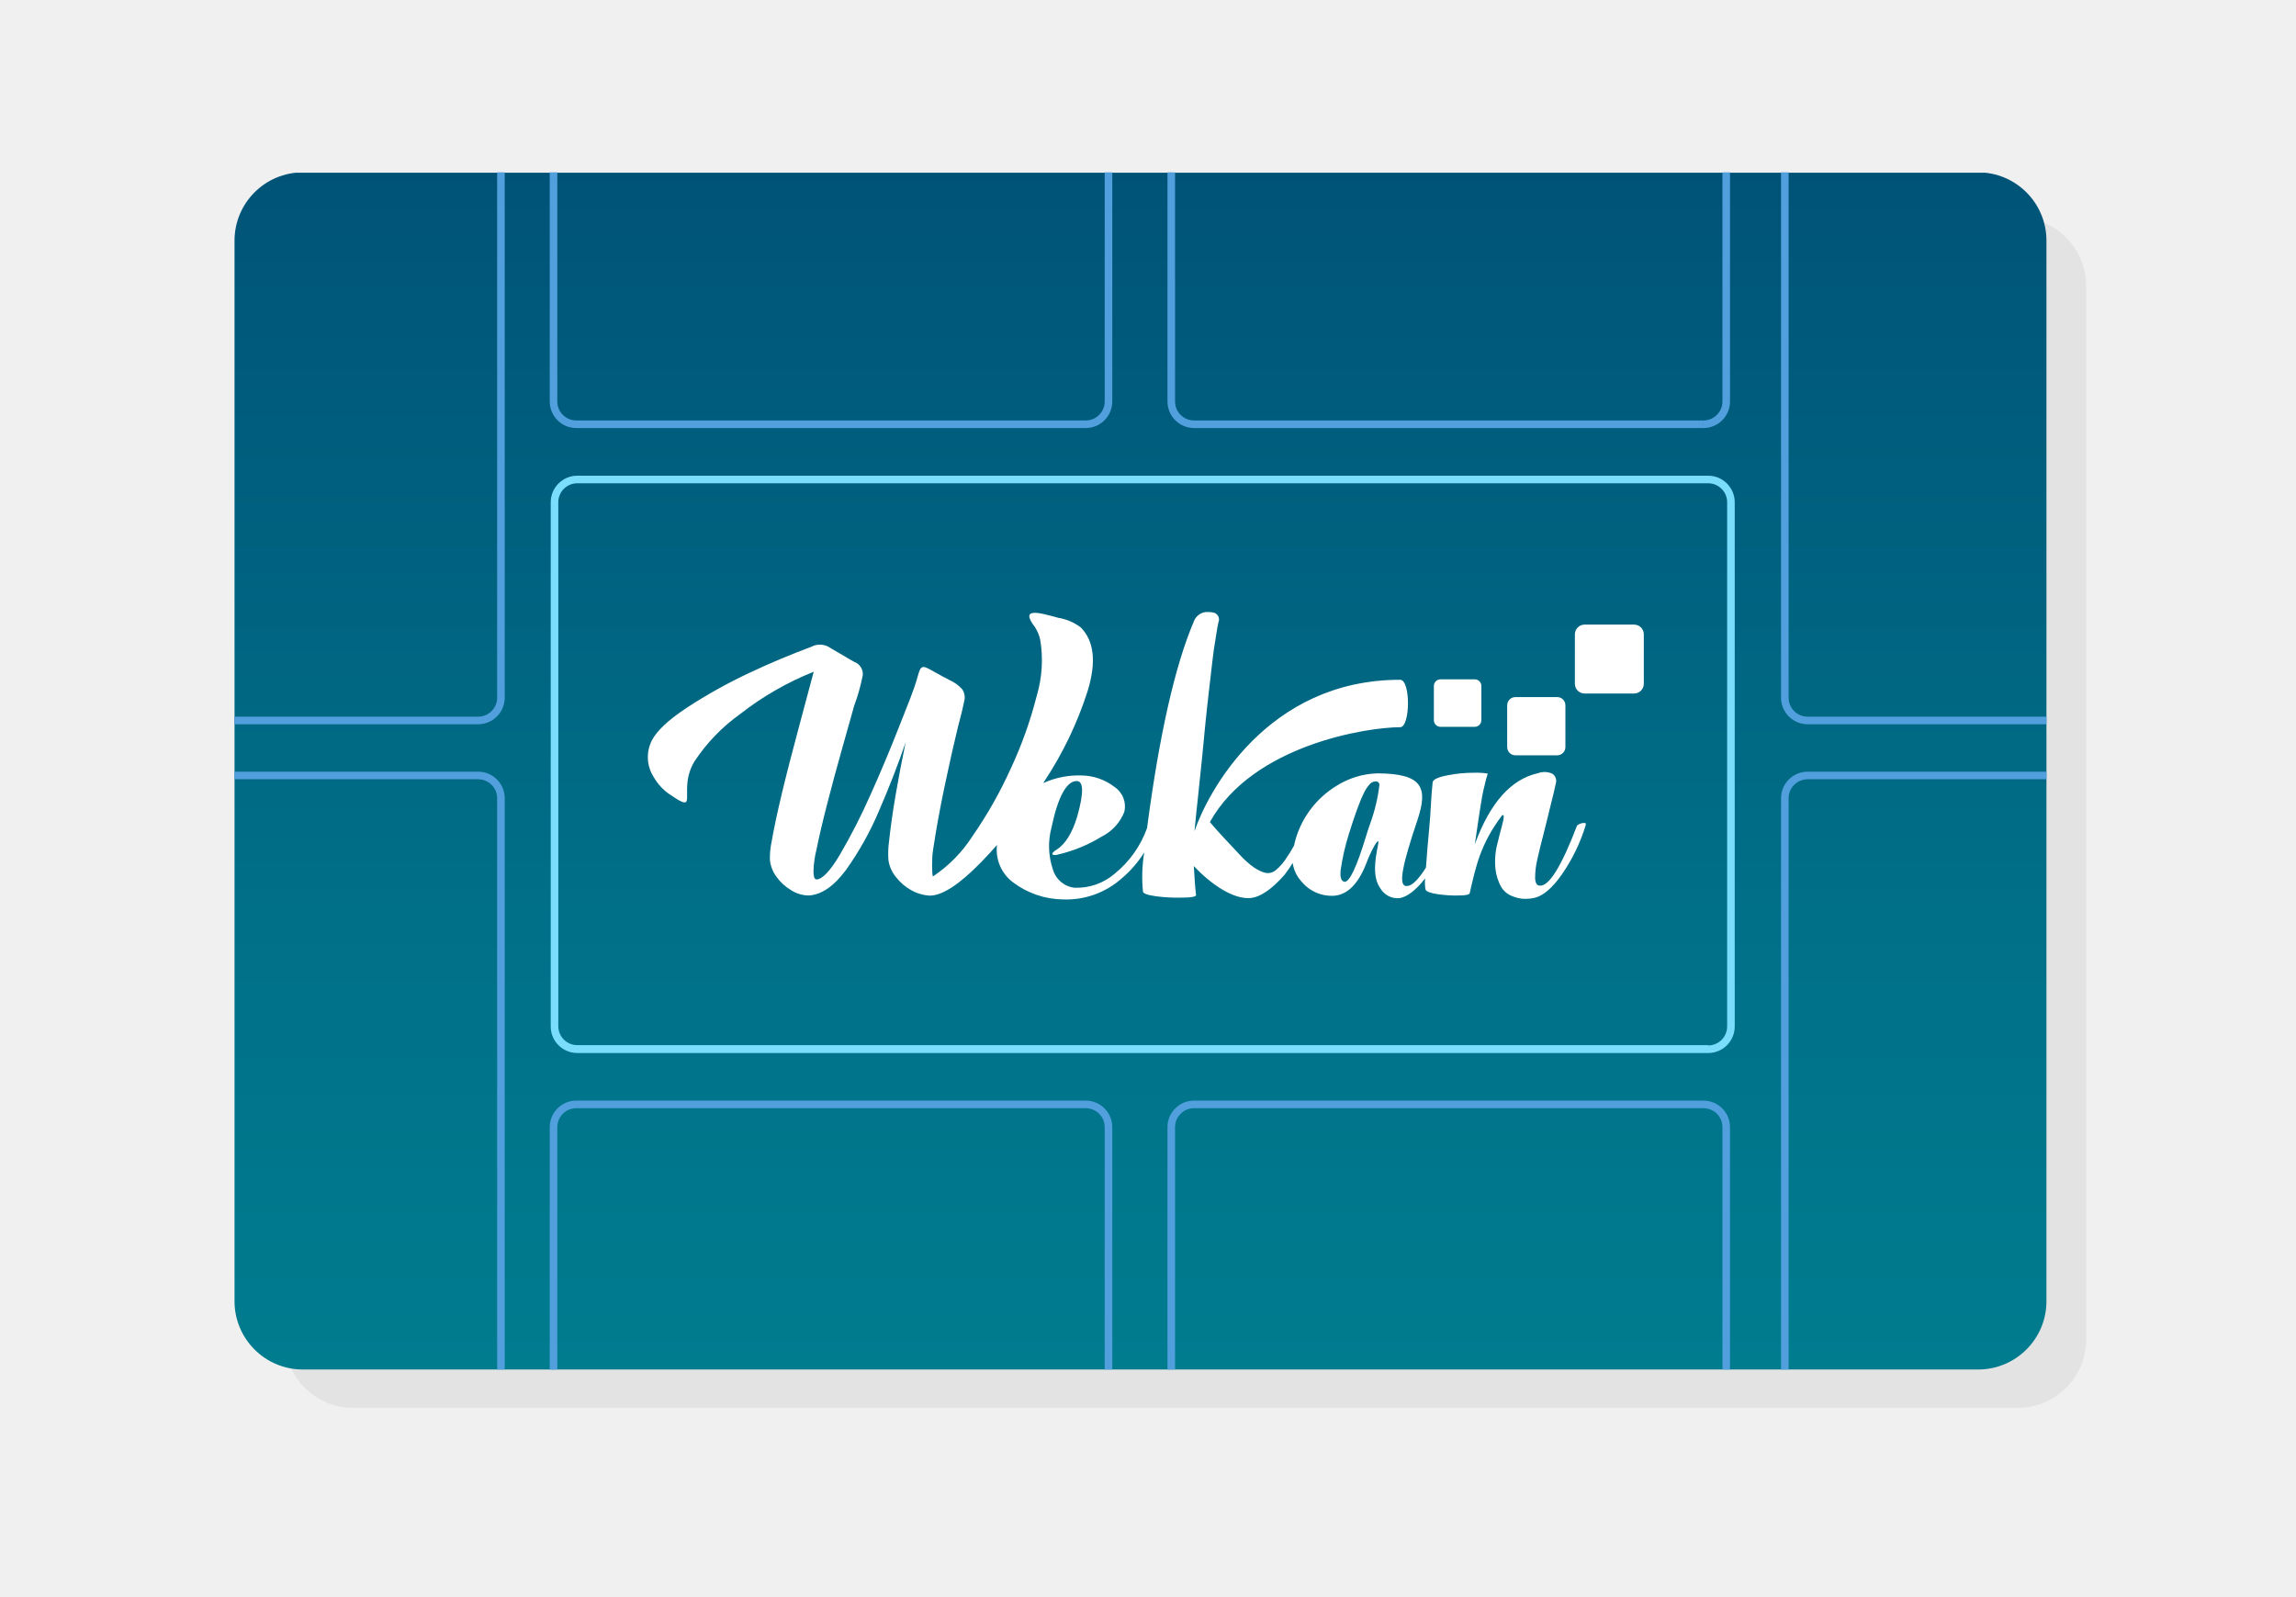
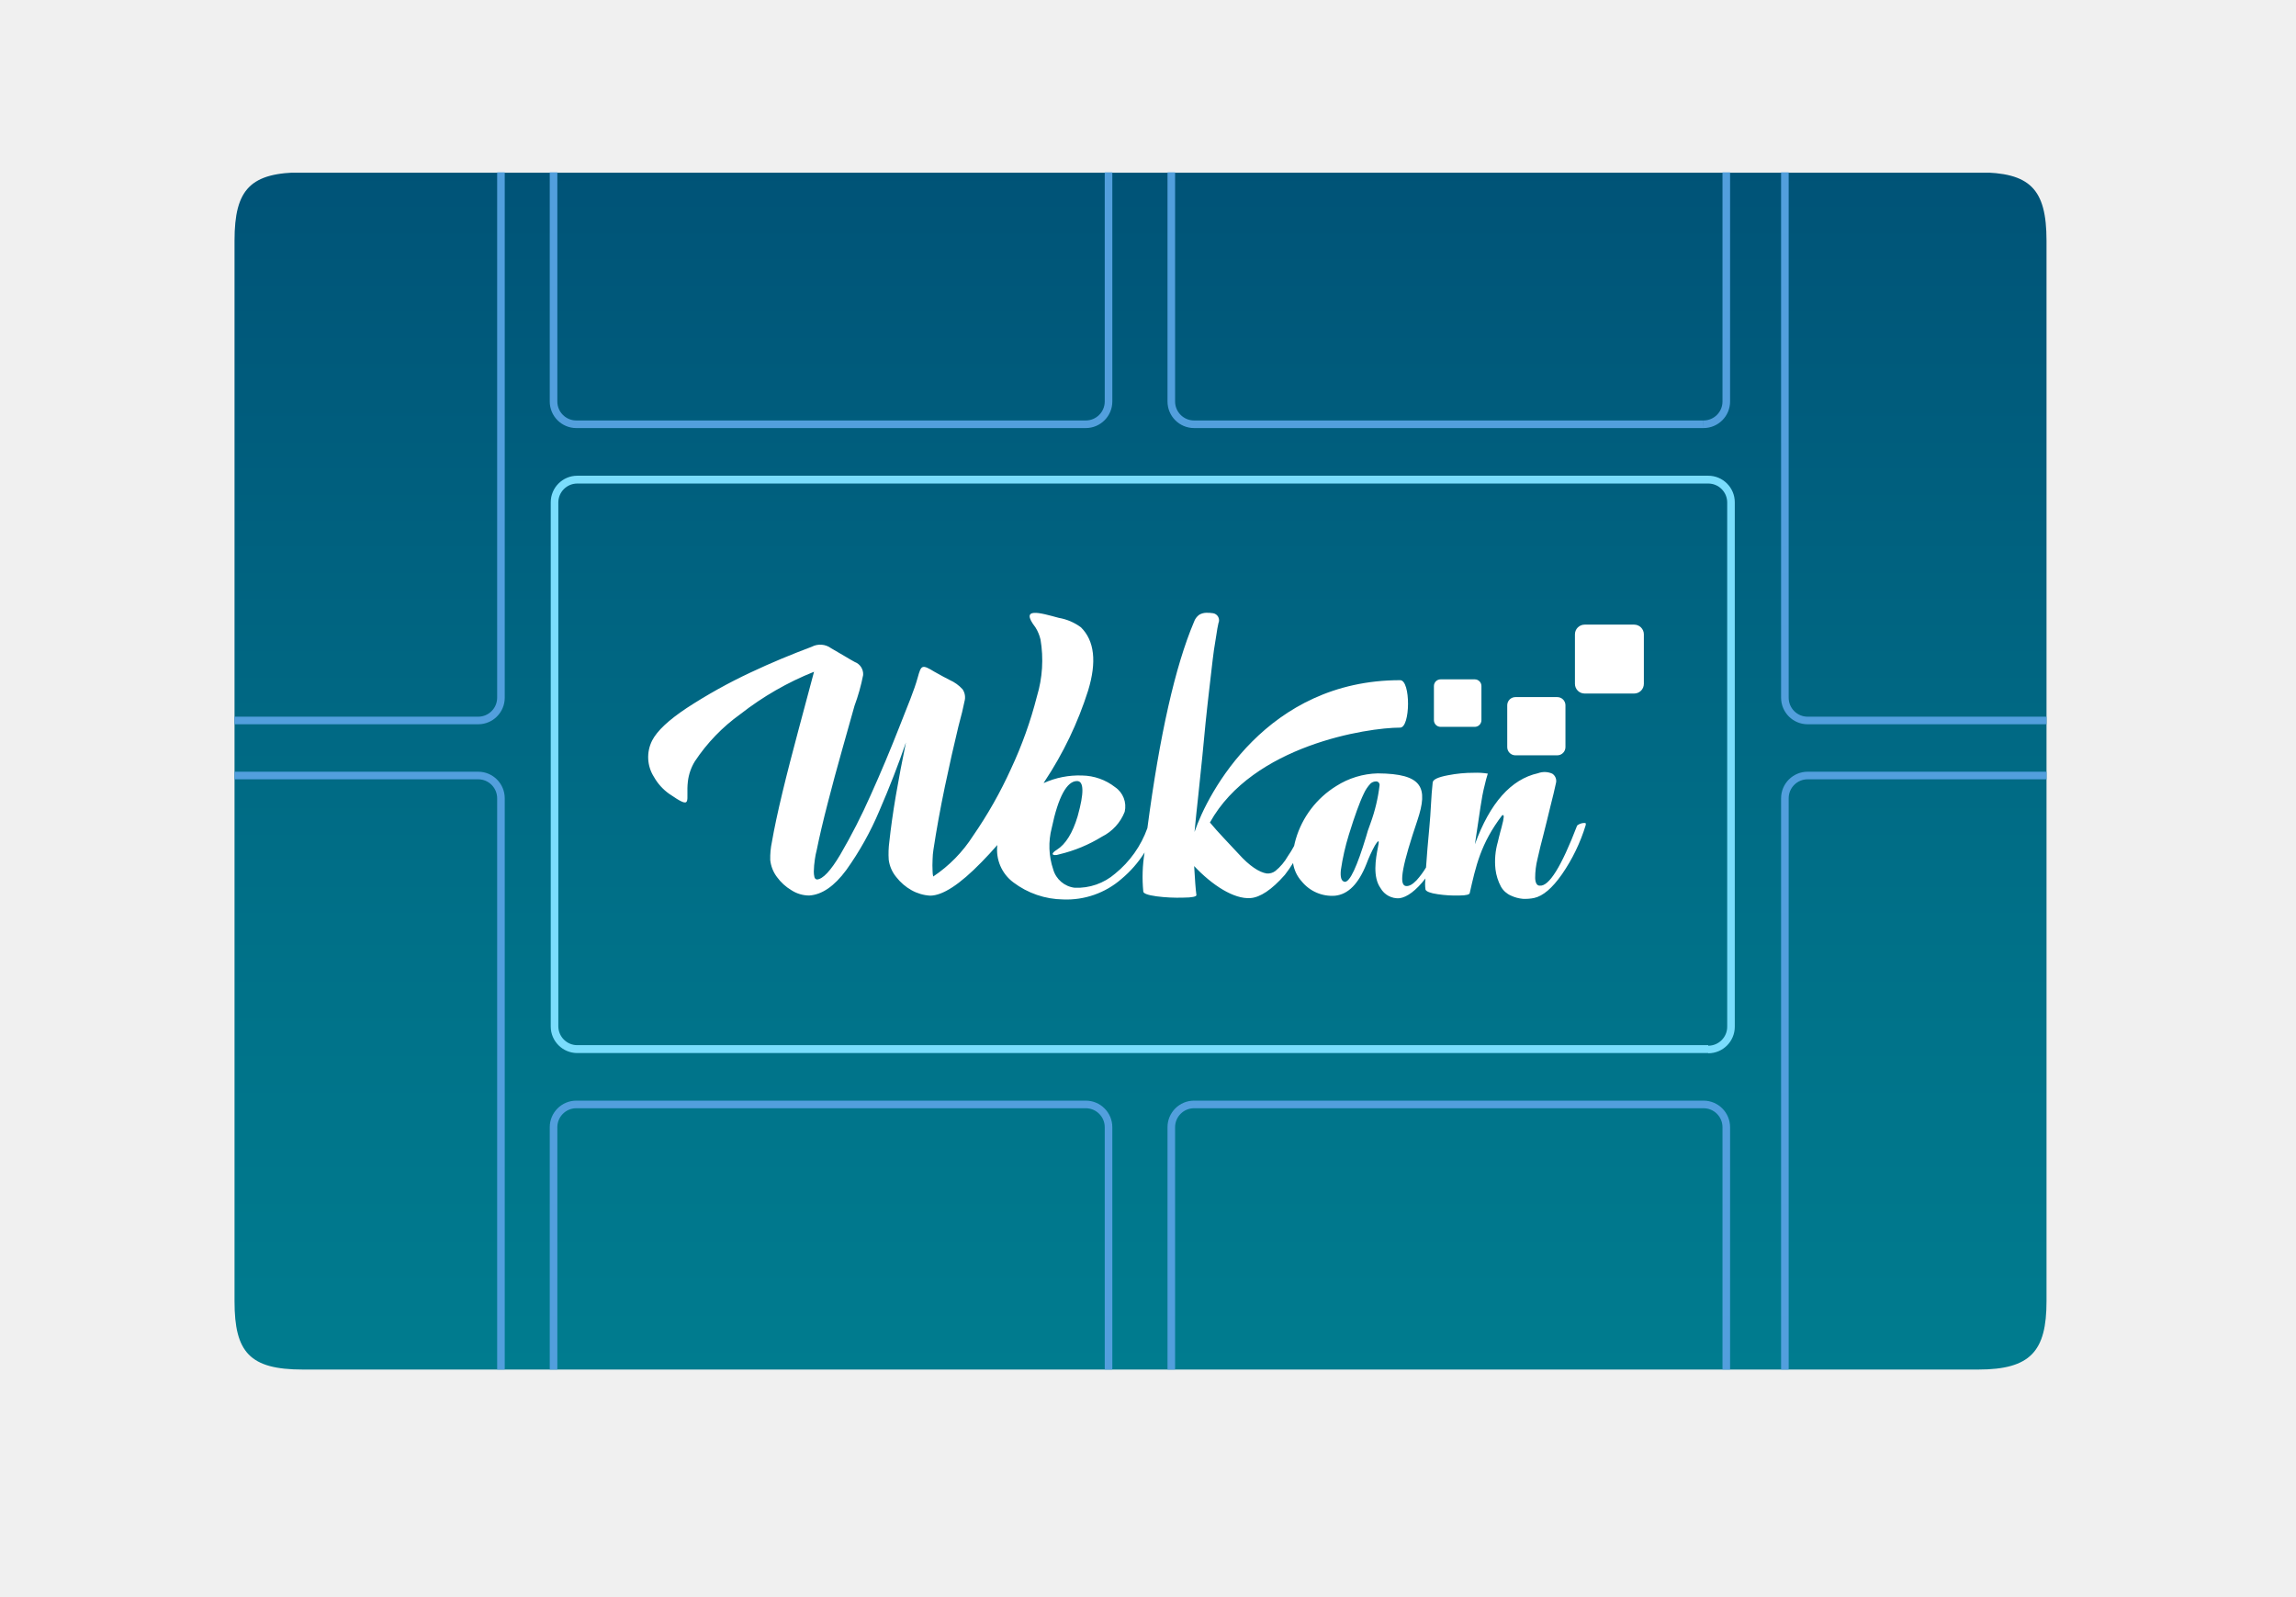
- <svg xmlns="http://www.w3.org/2000/svg" viewBox="0 0 302.51 210.37">
+ <svg xmlns="http://www.w3.org/2000/svg" id="Layer_1" data-name="Layer 1" viewBox="0 0 302.5 210.37">
  <defs>
-     <clipPath id="a" transform="translate(26.32 17.71)">
-       <path d="M234.31,162.74H13.58a9,9,0,0,1-9-9V14a9,9,0,0,1,9-9H234.31a9,9,0,0,1,9,9V153.74a9,9,0,0,1-9,9" style="fill:none" />
+     <style>.cls-1{fill:none;}.cls-2{clip-path:url(#clip-path);}.cls-3{fill:url(#linear-gradient);}.cls-4{fill:#7addfc;}.cls-5{fill:#529fdd;}.cls-6{fill:#fff;}</style>
+     <clipPath id="clip-path" transform="translate(0 0)">
+       <path class="cls-1" d="M260.63,180.45H39.9c-7,0-9-2.27-9-9V31.71c0-6.81,2.1-9,9-9H260.63c6.8,0,9,2.13,9,9V171.45c0,6.57-2.08,9-9,9" />
    </clipPath>
-     <linearGradient id="b" x1="-183.37" y1="451.58" x2="-182.37" y2="451.58" gradientTransform="translate(-71058.23 -28734.94) rotate(-90) scale(157.69)" gradientUnits="userSpaceOnUse">
+     <linearGradient id="linear-gradient" x1="-716.13" y1="35.06" x2="-715.13" y2="35.06" gradientTransform="matrix(0, -157.69, -157.69, 0, 5678.87, -112746.33)" gradientUnits="userSpaceOnUse">
      <stop offset="0" stop-color="#007c8f" />
      <stop offset="0.37" stop-color="#007088" />
      <stop offset="1" stop-color="#005377" />
    </linearGradient>
  </defs>
-   <path d="M239.54,10.95H20.2a9,9,0,0,0-9,9V158.79a9,9,0,0,0,9,9H239.54a9,9,0,0,0,9-9V19.95a9,9,0,0,0-9-9" transform="translate(26.32 17.71)" style="fill:#e3e3e3" />
-   <g style="clip-path:url(#a)">
-     <rect x="30.9" y="22.76" width="238.73" height="157.69" style="fill:url(#b)" />
-     <path d="M198.74,120.54V120h-149a2.5,2.5,0,0,1-2.5-2.5V48.47a2.5,2.5,0,0,1,2.5-2.5h149a2.5,2.5,0,0,1,2.5,2.5v69.07a2.5,2.5,0,0,1-2.5,2.5v1a3.5,3.5,0,0,0,3.5-3.5V48.47a3.5,3.5,0,0,0-3.5-3.5h-149a3.5,3.5,0,0,0-3.5,3.5v69.07a3.5,3.5,0,0,0,3.5,3.5h149Z" transform="translate(26.32 17.71)" style="fill:#7addfc" />
-     <path d="M116.73,38.19v-.5H49.61a2.5,2.5,0,0,1-2.5-2.5v-49.4a2.5,2.5,0,0,1,2.5-2.5h67.12a2.5,2.5,0,0,1,2.5,2.5v49.4a2.5,2.5,0,0,1-2.5,2.5v1a3.5,3.5,0,0,0,3.5-3.5v-49.4a3.5,3.5,0,0,0-3.5-3.5H49.61a3.5,3.5,0,0,0-3.5,3.5v49.4a3.5,3.5,0,0,0,3.5,3.5h67.12Z" transform="translate(26.32 17.71)" style="fill:#529fdd" />
-     <path d="M116.73,183.21v-.5H49.61a2.5,2.5,0,0,1-2.5-2.5v-49.4a2.5,2.5,0,0,1,2.5-2.5h67.12a2.5,2.5,0,0,1,2.5,2.5v49.4a2.5,2.5,0,0,1-2.5,2.5v1a3.5,3.5,0,0,0,3.5-3.5v-49.4a3.5,3.5,0,0,0-3.5-3.5H49.61a3.5,3.5,0,0,0-3.5,3.5v49.4a3.5,3.5,0,0,0,3.5,3.5h67.12Z" transform="translate(26.32 17.71)" style="fill:#529fdd" />
-     <path d="M198.11,38.19v-.5H131a2.5,2.5,0,0,1-2.5-2.5v-49.4a2.5,2.5,0,0,1,2.5-2.5h67.12a2.5,2.5,0,0,1,2.5,2.5v49.4a2.5,2.5,0,0,1-2.5,2.5v1a3.5,3.5,0,0,0,3.5-3.5v-49.4a3.5,3.5,0,0,0-3.5-3.5H131a3.5,3.5,0,0,0-3.5,3.5v49.4a3.5,3.5,0,0,0,3.5,3.5h67.12Z" transform="translate(26.32 17.71)" style="fill:#529fdd" />
-     <path d="M198.11,183.21v-.5H131a2.5,2.5,0,0,1-2.5-2.5v-49.4a2.5,2.5,0,0,1,2.5-2.5h67.12a2.5,2.5,0,0,1,2.5,2.5v49.4a2.5,2.5,0,0,1-2.5,2.5v1a3.5,3.5,0,0,0,3.5-3.5v-49.4a3.5,3.5,0,0,0-3.5-3.5H131a3.5,3.5,0,0,0-3.5,3.5v49.4a3.5,3.5,0,0,0,3.5,3.5h67.12Z" transform="translate(26.32 17.71)" style="fill:#529fdd" />
-     <path d="M272.69,77.22v-.5H211.84a2.5,2.5,0,0,1-2.5-2.5V-12.63a2.5,2.5,0,0,1,2.5-2.5h60.84a2.5,2.5,0,0,1,2.5,2.5V74.22a2.5,2.5,0,0,1-2.5,2.5v1a3.5,3.5,0,0,0,3.5-3.5V-12.63a3.5,3.5,0,0,0-3.5-3.5H211.84a3.5,3.5,0,0,0-3.5,3.5V74.22a3.5,3.5,0,0,0,3.5,3.5h60.84Z" transform="translate(26.32 17.71)" style="fill:#529fdd" />
-     <path d="M272.69,192.16v-.5H211.84a2.5,2.5,0,0,1-2.5-2.5V87.47a2.5,2.5,0,0,1,2.5-2.5h60.84a2.5,2.5,0,0,1,2.5,2.5V189.16a2.5,2.5,0,0,1-2.5,2.5v1a3.5,3.5,0,0,0,3.5-3.5V87.47a3.5,3.5,0,0,0-3.5-3.5H211.84a3.5,3.5,0,0,0-3.5,3.5V189.16a3.5,3.5,0,0,0,3.5,3.5h60.84Z" transform="translate(26.32 17.71)" style="fill:#529fdd" />
-     <path d="M36.68,77.22v-.5h-59.5a2.5,2.5,0,0,1-2.5-2.5V-12.63a2.5,2.5,0,0,1,2.5-2.5h59.5a2.5,2.5,0,0,1,2.5,2.5V74.22a2.5,2.5,0,0,1-2.5,2.5v1a3.5,3.5,0,0,0,3.5-3.5V-12.63a3.5,3.5,0,0,0-3.5-3.5h-59.5a3.5,3.5,0,0,0-3.5,3.5V74.22a3.5,3.5,0,0,0,3.5,3.5h59.5Z" transform="translate(26.32 17.71)" style="fill:#529fdd" />
-     <path d="M36.68,192.16v-.5h-59.5a2.5,2.5,0,0,1-2.5-2.5V87.47a2.5,2.5,0,0,1,2.5-2.5h59.5a2.5,2.5,0,0,1,2.5,2.5V189.16a2.5,2.5,0,0,1-2.5,2.5v1a3.5,3.5,0,0,0,3.5-3.5V87.47a3.5,3.5,0,0,0-3.5-3.5h-59.5a3.5,3.5,0,0,0-3.5,3.5V189.16a3.5,3.5,0,0,0,3.5,3.5h59.5Z" transform="translate(26.32 17.71)" style="fill:#529fdd" />
-     <path d="M182.3,90.73a1.47,1.47,0,0,0-.83.33q-3.12,8.16-4.95,7.92c-.35,0-.56-.37-.58-1a10.56,10.56,0,0,1,.31-2.53c.23-1.06.5-2.12.78-3.19s.56-2.28.89-3.61.6-2.38.75-3.14a1.14,1.14,0,0,0-.47-1.28,2.47,2.47,0,0,0-1.89-.06c-3.55.79-6.33,3.92-8.31,9.36q.91-6.36,1.14-7.17c.25-1.11.45-1.82.56-2.14a9.23,9.23,0,0,0-1.81-.11,17.4,17.4,0,0,0-3.45.33c-1.27.24-1.93.54-2,.92-.22,1.92-.24,3.93-.44,5.92s-.32,3.69-.44,5.31a10.66,10.66,0,0,1-1.25,1.69c-.53.55-1,.81-1.42.75-1-.16-.37-3,1.53-8.64,1.45-4.33.71-6.16-5.22-6.2a10.64,10.64,0,0,0-5.47,1.67,12.25,12.25,0,0,0-5.33,6.95c-.09.31-.16.6-.22.89-.28.5-.56,1-.83,1.36A7,7,0,0,1,141.71,97a1.68,1.68,0,0,1-1.14.33c-1-.16-2.28-1-3.7-2.58-1-1.09-2.86-3-3.78-4.14,5.64-10.17,20.73-12.5,25.06-12.5,1.36,0,1.41-6.25,0-6.25-17.55,0-25.36,14.85-27.09,19.95.15-1.65.27-2.71.5-4.86s.4-3.85.53-5.11.26-2.73.42-4.36.32-2.91.42-3.86.23-2,.36-3.11.23-2,.33-2.69l.31-1.94c.1-.65.18-1.19.28-1.58a.94.94,0,0,0-.69-1.31,4.54,4.54,0,0,0-.94-.06,1.85,1.85,0,0,0-.94.36,1.93,1.93,0,0,0-.69.94q-3.71,8.74-6.14,27.17a13.66,13.66,0,0,1-4.25,6,7.66,7.66,0,0,1-5.33,1.86,3.35,3.35,0,0,1-2.83-2.42,9.5,9.5,0,0,1-.19-5.47c.86-4.11,2-6.17,3.33-6.17.91,0,.95,1.54.08,4.64-.66,2.21-1.58,3.69-2.75,4.42-.41.25-.58.46-.53.58s.36.19.92,0a19.18,19.18,0,0,0,5.56-2.31,6.14,6.14,0,0,0,3-3.28A3.08,3.08,0,0,0,120.55,86a7.24,7.24,0,0,0-4.33-1.53,11.22,11.22,0,0,0-5.08,1l.11-.19A47.91,47.91,0,0,0,117,73.28c1.15-3.79.83-6.56-.94-8.33a6.71,6.71,0,0,0-2.92-1.25c-2.45-.66-5.21-1.51-3.08,1.25a5.3,5.3,0,0,1,.67,1.61,16.49,16.49,0,0,1-.47,7.47,54.2,54.2,0,0,1-3.42,9.56,56.56,56.56,0,0,1-5,8.83,18.19,18.19,0,0,1-5.25,5.36,2.85,2.85,0,0,1-.08-.67,14.35,14.35,0,0,1,0-1.61c0-.54.08-1,.11-1.25.39-2.6.89-5.36,1.5-8.28s1.21-5.55,1.78-7.92c.41-1.49.67-2.61.81-3.33a1.93,1.93,0,0,0-.25-1.61,5,5,0,0,0-1.69-1.22c-.53-.27-1.19-.62-2-1.08-1.65-.95-1.76-.93-2.22.75s-1.31,3.68-2.44,6.56S89.73,84,88.35,87.06a79,79,0,0,1-4,7.83c-1.27,2.14-2.3,3.24-3.08,3.28a.4.4,0,0,1-.33-.33,2.9,2.9,0,0,1-.08-.72A11.64,11.64,0,0,1,81,95.51a10.75,10.75,0,0,1,.25-1.25c.35-1.74.83-3.78,1.44-6.14s1.24-4.72,1.89-7,1.19-4.25,1.64-5.83a25.49,25.49,0,0,0,1.14-4.06,1.71,1.71,0,0,0-1.11-1.72c-.66-.35-1.68-1-3.11-1.81a2.41,2.41,0,0,0-2.56-.19c-2.66,1-5.33,2.1-8.06,3.39a67.36,67.36,0,0,0-8.39,4.67c-2.39,1.59-3.91,3-4.58,4.31a4.85,4.85,0,0,0,.25,4.78,6.86,6.86,0,0,0,2,2.22c3.24,2.23,2.16.94,2.47-1.64a6.58,6.58,0,0,1,.92-2.64,23.7,23.7,0,0,1,6-6.22,39.72,39.72,0,0,1,9.7-5.58c-.65,2.39-1.34,5-2.08,7.78s-1.46,5.52-2.08,8.11-1.09,4.78-1.39,6.53a10.1,10.1,0,0,0-.22,2.39A4.49,4.49,0,0,0,76,97.84a6.38,6.38,0,0,0,1.92,1.75,4.35,4.35,0,0,0,2.33.69c1.68-.1,3.32-1.23,4.89-3.36a40.46,40.46,0,0,0,4.36-7.81q2-4.62,3.5-9c-.49,2.37-.94,4.71-1.33,7s-.67,4.33-.86,6.08a12,12,0,0,0-.08,2.39,4.47,4.47,0,0,0,1,2.28,6.64,6.64,0,0,0,2,1.72,5.63,5.63,0,0,0,2.45.72q2.48,0,6.78-4.42,1.05-1.07,2.08-2.25a5.35,5.35,0,0,0,2.11,4.92,11.14,11.14,0,0,0,6.56,2.25,11,11,0,0,0,7.67-2.69,15,15,0,0,0,3.06-3.5,19.65,19.65,0,0,0-.17,5.14c0,.25.56.48,1.75.64a22.17,22.17,0,0,0,3.53.17c1.14,0,1.72-.14,1.72-.33-.1-.69-.21-2.2-.3-3.83,2.38,2.53,5.24,4.38,7.42,4.22,1.27-.09,2.8-1.09,4.53-3.06A19,19,0,0,0,144,96a4.56,4.56,0,0,0,1.14,2.42,5.15,5.15,0,0,0,4.39,1.89c1.74-.18,3.1-1.57,4.14-4.19a16.89,16.89,0,0,1,1.11-2.42c.67-1.09.52-.37.42.14-.33,1.67-.72,4,.33,5.47a2.65,2.65,0,0,0,2.5,1.33c1-.14,2.16-1,3.42-2.61a5.18,5.18,0,0,0,.05,1.47c.1.25.62.47,1.61.61a16.17,16.17,0,0,0,2.86.17c.91,0,1.36-.14,1.36-.33.8-3.5,1.42-6.5,4.28-10.25.1,0,.14,0,.17,0a.84.84,0,0,1,0,.42c0,.21-.09.44-.14.69s-.15.61-.28,1.08-.23.92-.33,1.33a9.4,9.4,0,0,0-.31,3.61,6.49,6.49,0,0,0,.72,2.28,2.83,2.83,0,0,0,1.33,1.19,4.85,4.85,0,0,0,1.56.42,5.93,5.93,0,0,0,1.47-.11c1.17-.25,2.4-1.29,3.69-3.14A23.33,23.33,0,0,0,182.61,91v-.08C182.66,90.77,182.56,90.7,182.3,90.73Zm-28.64,1.75q-1.82,6-2.81,6c-.46-.06-.63-.57-.53-1.56a30.08,30.08,0,0,1,1.05-4.64c.41-1.33.78-2.43,1.08-3.25s.58-1.53.89-2.17a4.66,4.66,0,0,1,.89-1.33,1.1,1.1,0,0,1,.69-.28.45.45,0,0,1,.5.5,22.56,22.56,0,0,1-1.19,5C153.93,91.58,153.81,92,153.66,92.48Z" transform="translate(26.32 17.71)" style="fill:#fff" />
-     <rect x="188.92" y="89.51" width="6.26" height="6.26" rx="0.88" ry="0.88" style="fill:#fff" />
-     <rect x="198.58" y="91.85" width="7.67" height="7.67" rx="1.08" ry="1.08" style="fill:#fff" />
-     <rect x="207.5" y="82.3" width="9.08" height="9.08" rx="1.28" ry="1.28" style="fill:#fff" />
+   <g class="cls-2">
+     <rect class="cls-3" x="30.9" y="22.76" width="238.73" height="157.69" />
+     <path class="cls-4" d="M225.06,138.25v-.54h-149a2.5,2.5,0,0,1-2.5-2.5v-69a2.5,2.5,0,0,1,2.5-2.5h149a2.5,2.5,0,0,1,2.5,2.5v69.07a2.5,2.5,0,0,1-2.5,2.5v1a3.5,3.5,0,0,0,3.5-3.5V66.18a3.5,3.5,0,0,0-3.5-3.5h-149a3.5,3.5,0,0,0-3.5,3.5v69.07a3.5,3.5,0,0,0,3.5,3.5h149Z" transform="translate(0 0)" />
+     <path class="cls-5" d="M143.05,55.9v-.5H75.93a2.5,2.5,0,0,1-2.5-2.5V3.5A2.5,2.5,0,0,1,75.93,1h67.12a2.5,2.5,0,0,1,2.5,2.5V52.9a2.5,2.5,0,0,1-2.5,2.5v1a3.5,3.5,0,0,0,3.5-3.5V3.5a3.5,3.5,0,0,0-3.5-3.5H75.93a3.5,3.5,0,0,0-3.5,3.5V52.9a3.5,3.5,0,0,0,3.5,3.5h67.12Z" transform="translate(0 0)" />
+     <path class="cls-5" d="M143.05,200.92v-.5H75.93a2.5,2.5,0,0,1-2.5-2.5v-49.4a2.5,2.5,0,0,1,2.5-2.5h67.12a2.5,2.5,0,0,1,2.5,2.5v49.4a2.5,2.5,0,0,1-2.5,2.5v1a3.5,3.5,0,0,0,3.5-3.5v-49.4a3.5,3.5,0,0,0-3.5-3.5H75.93a3.5,3.5,0,0,0-3.5,3.5v49.4a3.5,3.5,0,0,0,3.5,3.5h67.12Z" transform="translate(0 0)" />
+     <path class="cls-5" d="M224.43,55.9v-.5H157.32a2.5,2.5,0,0,1-2.5-2.5V3.5a2.5,2.5,0,0,1,2.5-2.5h67.12a2.5,2.5,0,0,1,2.5,2.5V52.9a2.5,2.5,0,0,1-2.5,2.5v1a3.5,3.5,0,0,0,3.5-3.5V3.5a3.5,3.5,0,0,0-3.5-3.5H157.32a3.5,3.5,0,0,0-3.5,3.5V52.9a3.5,3.5,0,0,0,3.5,3.5h67.12Z" transform="translate(0 0)" />
+     <path class="cls-5" d="M224.43,200.92v-.5H157.32a2.5,2.5,0,0,1-2.5-2.5v-49.4a2.5,2.5,0,0,1,2.5-2.5h67.12a2.5,2.5,0,0,1,2.5,2.5v49.4a2.5,2.5,0,0,1-2.5,2.5v1a3.5,3.5,0,0,0,3.5-3.5v-49.4a3.5,3.5,0,0,0-3.5-3.5H157.32a3.5,3.5,0,0,0-3.5,3.5v49.4a3.5,3.5,0,0,0,3.5,3.5h67.12Z" transform="translate(0 0)" />
+     <path class="cls-5" d="M299,94.93v-.5H238.16a2.5,2.5,0,0,1-2.5-2.5V5.08a2.5,2.5,0,0,1,2.5-2.5H299a2.5,2.5,0,0,1,2.5,2.5V91.93a2.5,2.5,0,0,1-2.5,2.5v1a3.5,3.5,0,0,0,3.5-3.5V5.08a3.5,3.5,0,0,0-3.5-3.5H238.16a3.5,3.5,0,0,0-3.5,3.5V91.93a3.5,3.5,0,0,0,3.5,3.5H299Z" transform="translate(0 0)" />
+     <path class="cls-5" d="M299,209.87v-.5H238.16a2.5,2.5,0,0,1-2.5-2.5V105.18a2.5,2.5,0,0,1,2.5-2.5H299a2.5,2.5,0,0,1,2.5,2.5V206.87a2.5,2.5,0,0,1-2.5,2.5v1a3.5,3.5,0,0,0,3.5-3.5V105.18a3.5,3.5,0,0,0-3.5-3.5H238.16a3.5,3.5,0,0,0-3.5,3.5V206.87a3.5,3.5,0,0,0,3.5,3.5H299Z" transform="translate(0 0)" />
+     <path class="cls-5" d="M63,94.93v-.5H3.5A2.5,2.5,0,0,1,1,91.93V5.08a2.5,2.5,0,0,1,2.5-2.5H63a2.5,2.5,0,0,1,2.5,2.5V91.93a2.5,2.5,0,0,1-2.5,2.5v1a3.5,3.5,0,0,0,3.5-3.5V5.08A3.5,3.5,0,0,0,63,1.58H3.5A3.5,3.5,0,0,0,0,5.08V91.93a3.5,3.5,0,0,0,3.5,3.5H63Z" transform="translate(0 0)" />
+     <path class="cls-5" d="M63,209.87v-.5H3.5a2.5,2.5,0,0,1-2.5-2.5V105.18a2.5,2.5,0,0,1,2.5-2.5H63a2.5,2.5,0,0,1,2.5,2.5V206.87a2.5,2.5,0,0,1-2.5,2.5v1a3.5,3.5,0,0,0,3.5-3.5V105.18a3.5,3.5,0,0,0-3.5-3.5H3.5a3.5,3.5,0,0,0-3.5,3.5V206.87a3.5,3.5,0,0,0,3.5,3.5H63Z" transform="translate(0 0)" />
+     <path class="cls-6" d="M208.62,108.44a1.51,1.51,0,0,0-.83.33q-3.12,8.16-4.95,7.92c-.35,0-.56-.37-.58-1a10.31,10.31,0,0,1,.31-2.53c.23-1.06.5-2.12.78-3.19s.56-2.28.89-3.61.6-2.38.75-3.14a1.15,1.15,0,0,0-.47-1.28,2.48,2.48,0,0,0-1.89-.06c-3.55.79-6.33,3.92-8.31,9.36q.92-6.36,1.14-7.17c.25-1.11.45-1.82.56-2.14a9.13,9.13,0,0,0-1.81-.11,17.39,17.39,0,0,0-3.45.33c-1.27.24-1.93.54-2,.92-.22,1.92-.24,3.93-.44,5.92s-.32,3.69-.44,5.31a10.85,10.85,0,0,1-1.25,1.69c-.53.55-1,.81-1.42.75-1-.16-.37-3,1.53-8.64,1.45-4.33.71-6.16-5.22-6.2a10.64,10.64,0,0,0-5.47,1.67,12.27,12.27,0,0,0-5.33,7c-.09.31-.16.6-.22.89a13.11,13.11,0,0,1-.83,1.36,6.94,6.94,0,0,1-1.64,1.94,1.67,1.67,0,0,1-1.14.33c-1-.16-2.28-1-3.7-2.58-1-1.09-2.86-3-3.78-4.14,5.64-10.17,20.73-12.5,25.06-12.5,1.36,0,1.41-6.25,0-6.25-17.55,0-25.36,14.85-27.09,20,.15-1.65.27-2.71.5-4.86s.4-3.85.53-5.11.26-2.73.42-4.36.32-2.91.42-3.86.23-2,.36-3.11.23-2,.33-2.69l.31-1.94c.1-.65.18-1.19.28-1.58a.94.94,0,0,0-.69-1.31,5,5,0,0,0-.94-.06A1.87,1.87,0,0,0,158,81a1.92,1.92,0,0,0-.69.94q-3.71,8.75-6.14,27.17a13.62,13.62,0,0,1-4.25,6,7.65,7.65,0,0,1-5.33,1.86,3.36,3.36,0,0,1-2.83-2.42,9.53,9.53,0,0,1-.19-5.47c.86-4.11,2-6.17,3.33-6.17.91,0,.95,1.54.08,4.64-.66,2.21-1.58,3.69-2.75,4.42-.41.25-.58.46-.53.58s.36.19.92,0a19.09,19.09,0,0,0,5.56-2.31,6.17,6.17,0,0,0,3-3.28,3.08,3.08,0,0,0-1.27-3.25,7.24,7.24,0,0,0-4.33-1.53,11.24,11.24,0,0,0-5.08,1l.11-.19a47.7,47.7,0,0,0,5.75-12q1.73-5.68-.94-8.33a6.8,6.8,0,0,0-2.92-1.25c-2.45-.66-5.21-1.51-3.08,1.25a5.29,5.29,0,0,1,.67,1.61,16.42,16.42,0,0,1-.47,7.47,53.89,53.89,0,0,1-3.42,9.56,56.47,56.47,0,0,1-5,8.83,18.25,18.25,0,0,1-5.25,5.36,3,3,0,0,1-.08-.67,14.41,14.41,0,0,1,0-1.61,9.22,9.22,0,0,1,.11-1.25q.59-3.9,1.5-8.28c.61-2.92,1.21-5.55,1.78-7.92.41-1.49.67-2.61.81-3.33a1.91,1.91,0,0,0-.25-1.61,5,5,0,0,0-1.69-1.22c-.53-.27-1.19-.62-2-1.08-1.65-1-1.76-.93-2.22.75s-1.31,3.68-2.44,6.56-2.38,5.88-3.76,8.94a79,79,0,0,1-4,7.83c-1.27,2.14-2.3,3.24-3.08,3.28a.4.4,0,0,1-.33-.33,2.94,2.94,0,0,1-.08-.72,12.34,12.34,0,0,1,.14-1.61,10.63,10.63,0,0,1,.25-1.25c.35-1.74.83-3.78,1.44-6.14s1.24-4.72,1.89-7,1.19-4.25,1.64-5.83a26,26,0,0,0,1.14-4.06,1.71,1.71,0,0,0-1.11-1.72c-.66-.35-1.68-1-3.11-1.81a2.42,2.42,0,0,0-2.56-.19c-2.66,1-5.33,2.1-8.06,3.39a68.72,68.72,0,0,0-8.39,4.67c-2.39,1.59-3.91,3-4.58,4.31a4.85,4.85,0,0,0,.25,4.78,6.87,6.87,0,0,0,2,2.22c3.24,2.23,2.16.94,2.47-1.64a6.51,6.51,0,0,1,.92-2.64,23.82,23.82,0,0,1,6-6.22,39.51,39.51,0,0,1,9.7-5.58c-.65,2.39-1.34,5-2.08,7.78s-1.46,5.52-2.08,8.11-1.09,4.78-1.39,6.53a10.14,10.14,0,0,0-.22,2.39,4.53,4.53,0,0,0,.88,2.23,6.42,6.42,0,0,0,1.92,1.75,4.29,4.29,0,0,0,2.33.69c1.68-.1,3.32-1.23,4.89-3.36a40.09,40.09,0,0,0,4.36-7.81q2-4.62,3.5-9c-.49,2.37-.94,4.71-1.33,7s-.67,4.33-.86,6.08a11.93,11.93,0,0,0-.08,2.39,4.48,4.48,0,0,0,1,2.28,6.61,6.61,0,0,0,2,1.72,5.7,5.7,0,0,0,2.45.72q2.48,0,6.78-4.42c.7-.71,1.39-1.46,2.08-2.25a5.34,5.34,0,0,0,2.11,4.92,11.11,11.11,0,0,0,6.56,2.25,11,11,0,0,0,7.67-2.69,14.82,14.82,0,0,0,3.06-3.5,19.67,19.67,0,0,0-.17,5.14c0,.25.56.48,1.75.64a21.92,21.92,0,0,0,3.53.17c1.14,0,1.72-.14,1.72-.33-.1-.69-.21-2.2-.3-3.83,2.38,2.53,5.24,4.38,7.42,4.22,1.27-.09,2.8-1.09,4.53-3.06a16.66,16.66,0,0,0,1.08-1.56,4.58,4.58,0,0,0,1.14,2.42,5.15,5.15,0,0,0,4.39,1.89c1.74-.18,3.1-1.57,4.14-4.19a18.21,18.21,0,0,1,1.11-2.42c.67-1.09.52-.37.42.14-.33,1.67-.72,4,.33,5.47a2.64,2.64,0,0,0,2.5,1.33c1-.14,2.16-1,3.42-2.61a5.18,5.18,0,0,0,0,1.47c.1.25.62.47,1.61.61a16.1,16.1,0,0,0,2.86.17c.91,0,1.36-.14,1.36-.33.8-3.5,1.42-6.5,4.28-10.25h.17a.75.75,0,0,1,0,.42,4,4,0,0,1-.14.69c-.05.25-.15.61-.28,1.08s-.23.92-.33,1.33a9.37,9.37,0,0,0-.31,3.61,6.53,6.53,0,0,0,.72,2.28,2.8,2.8,0,0,0,1.33,1.19,4.69,4.69,0,0,0,1.56.42,6,6,0,0,0,1.47-.11c1.17-.25,2.4-1.29,3.69-3.14a23.3,23.3,0,0,0,3.12-6.47v-.08C209,108.48,208.88,108.41,208.62,108.44ZM180,110.19q-1.81,6-2.81,6c-.46-.06-.63-.57-.53-1.56a30.82,30.82,0,0,1,1.05-4.64c.41-1.33.78-2.43,1.08-3.25s.58-1.53.89-2.17a4.77,4.77,0,0,1,.89-1.33,1.09,1.09,0,0,1,.69-.28.45.45,0,0,1,.5.39v.11a22.08,22.08,0,0,1-1.19,5C180.25,109.29,180.13,109.71,180,110.19Z" transform="translate(0 0)" />
+     <rect class="cls-6" x="188.92" y="89.51" width="6.26" height="6.26" rx="0.88" />
+     <rect class="cls-6" x="198.58" y="91.85" width="7.67" height="7.67" rx="1.08" />
+     <rect class="cls-6" x="207.5" y="82.3" width="9.08" height="9.08" rx="1.28" />
  </g>
</svg>
